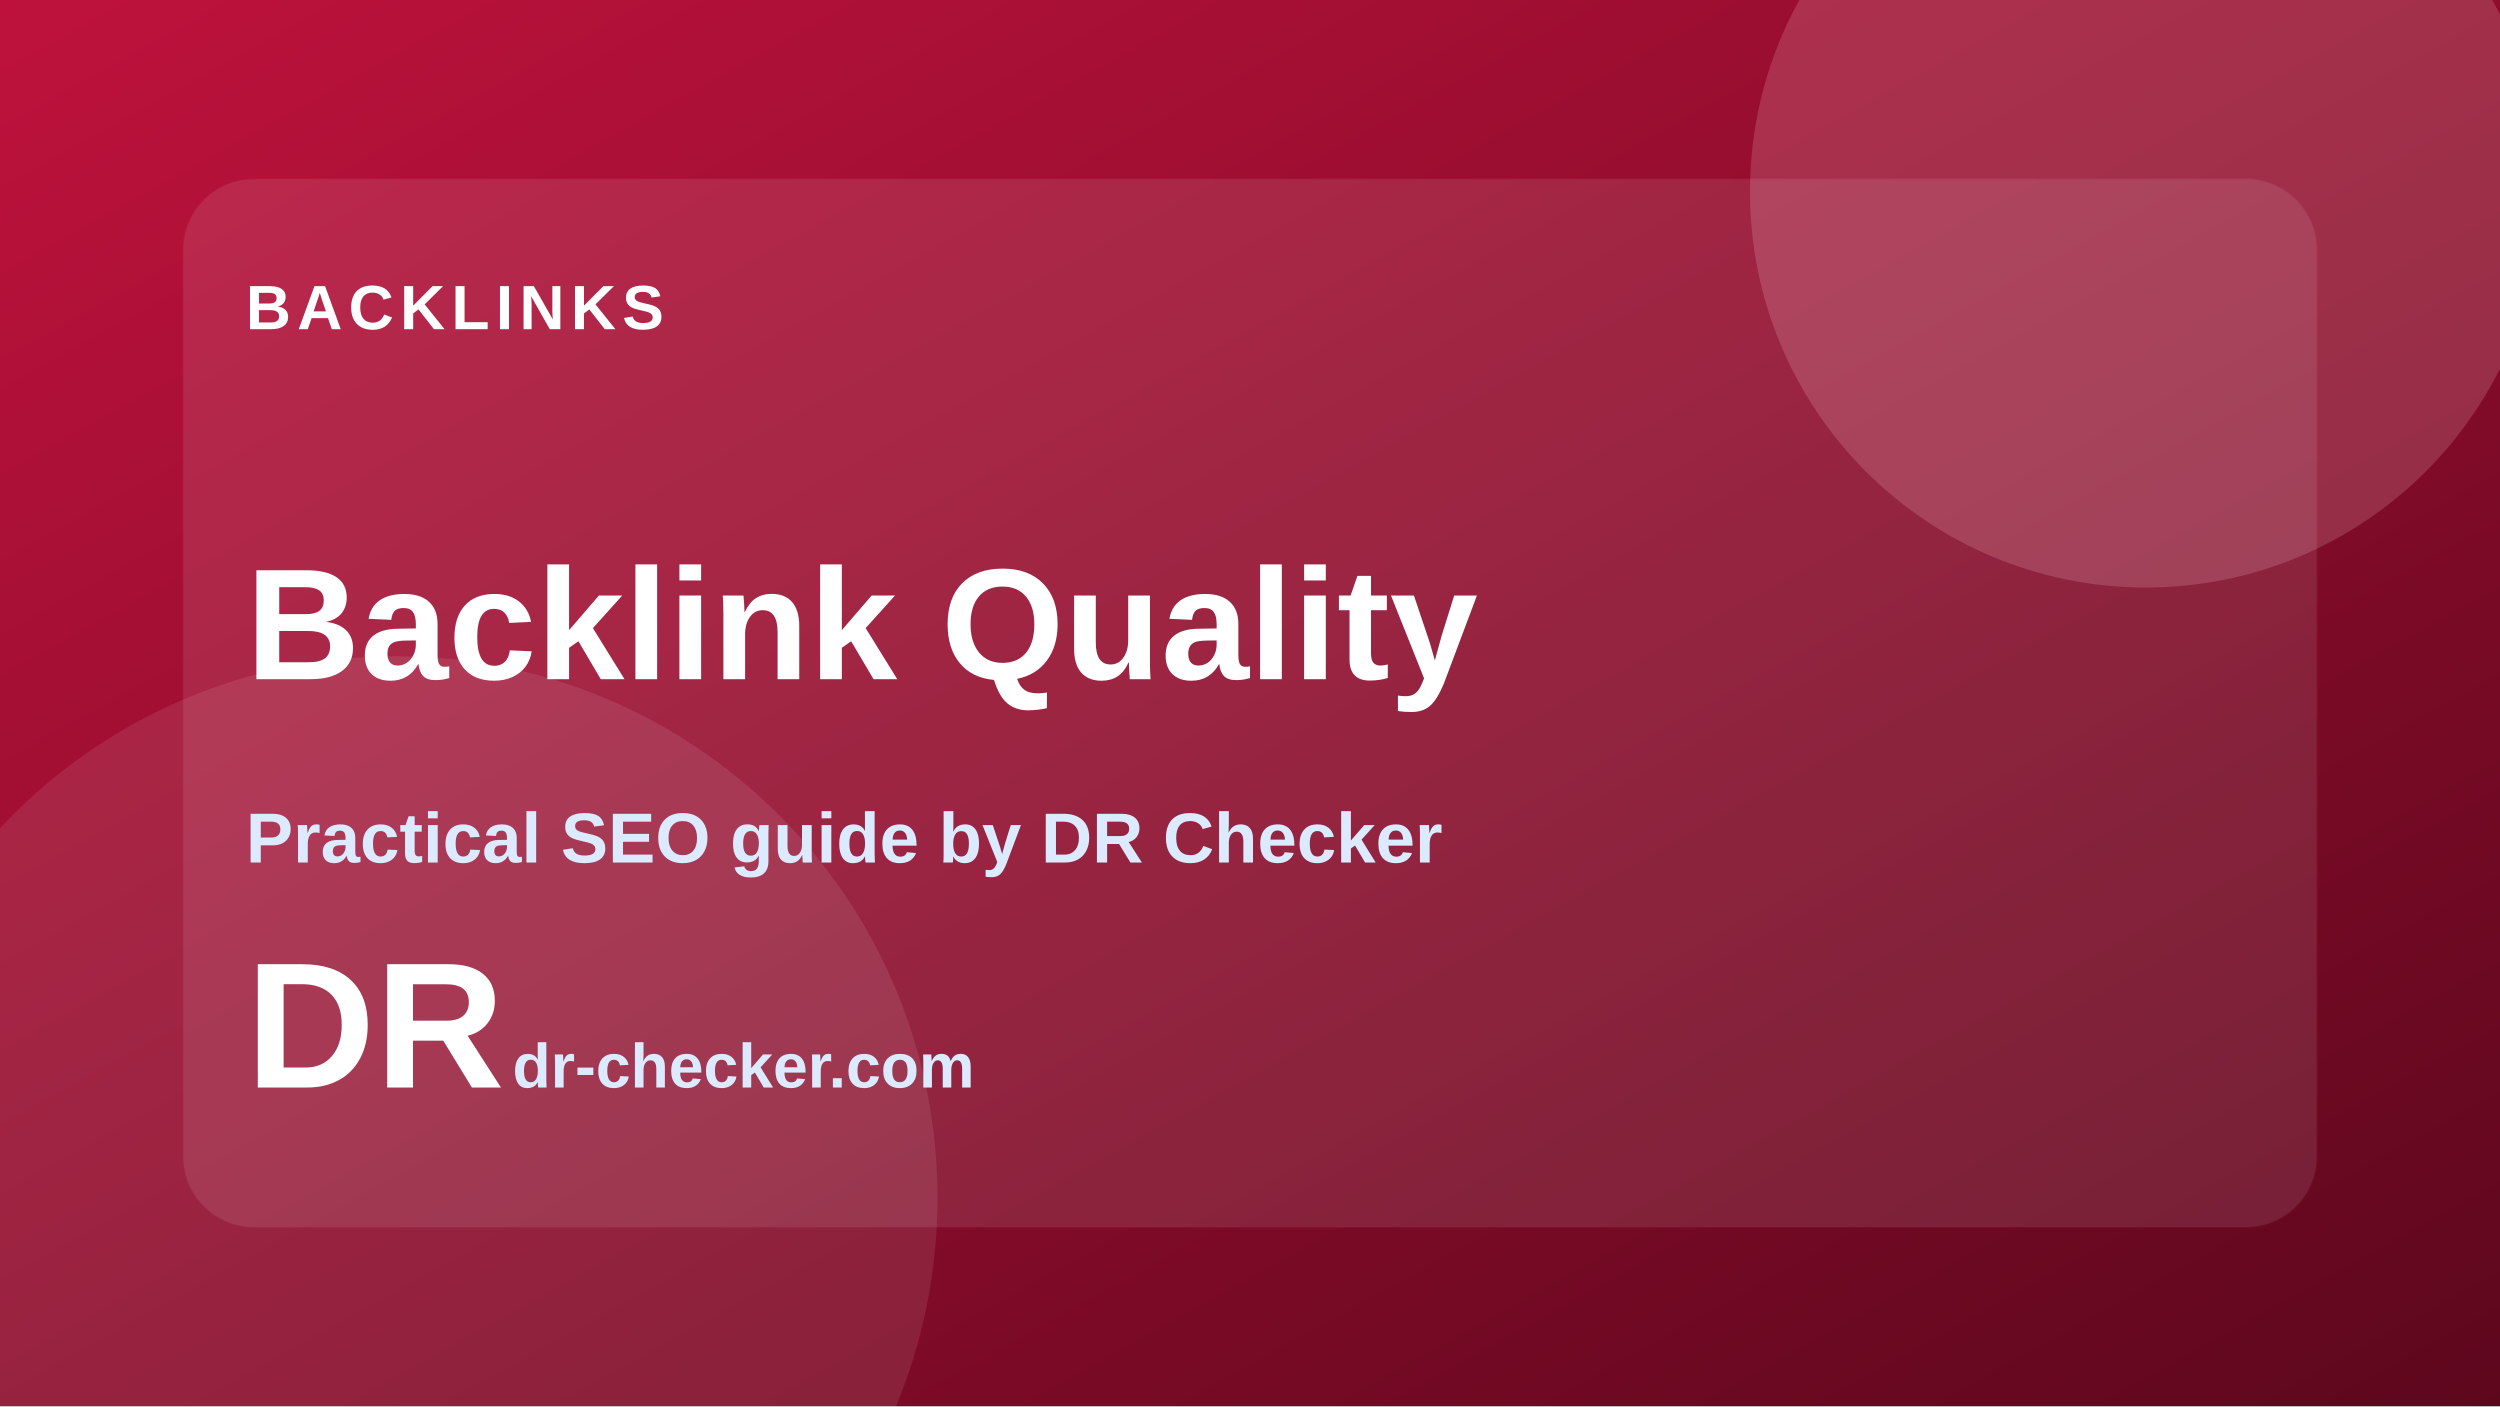
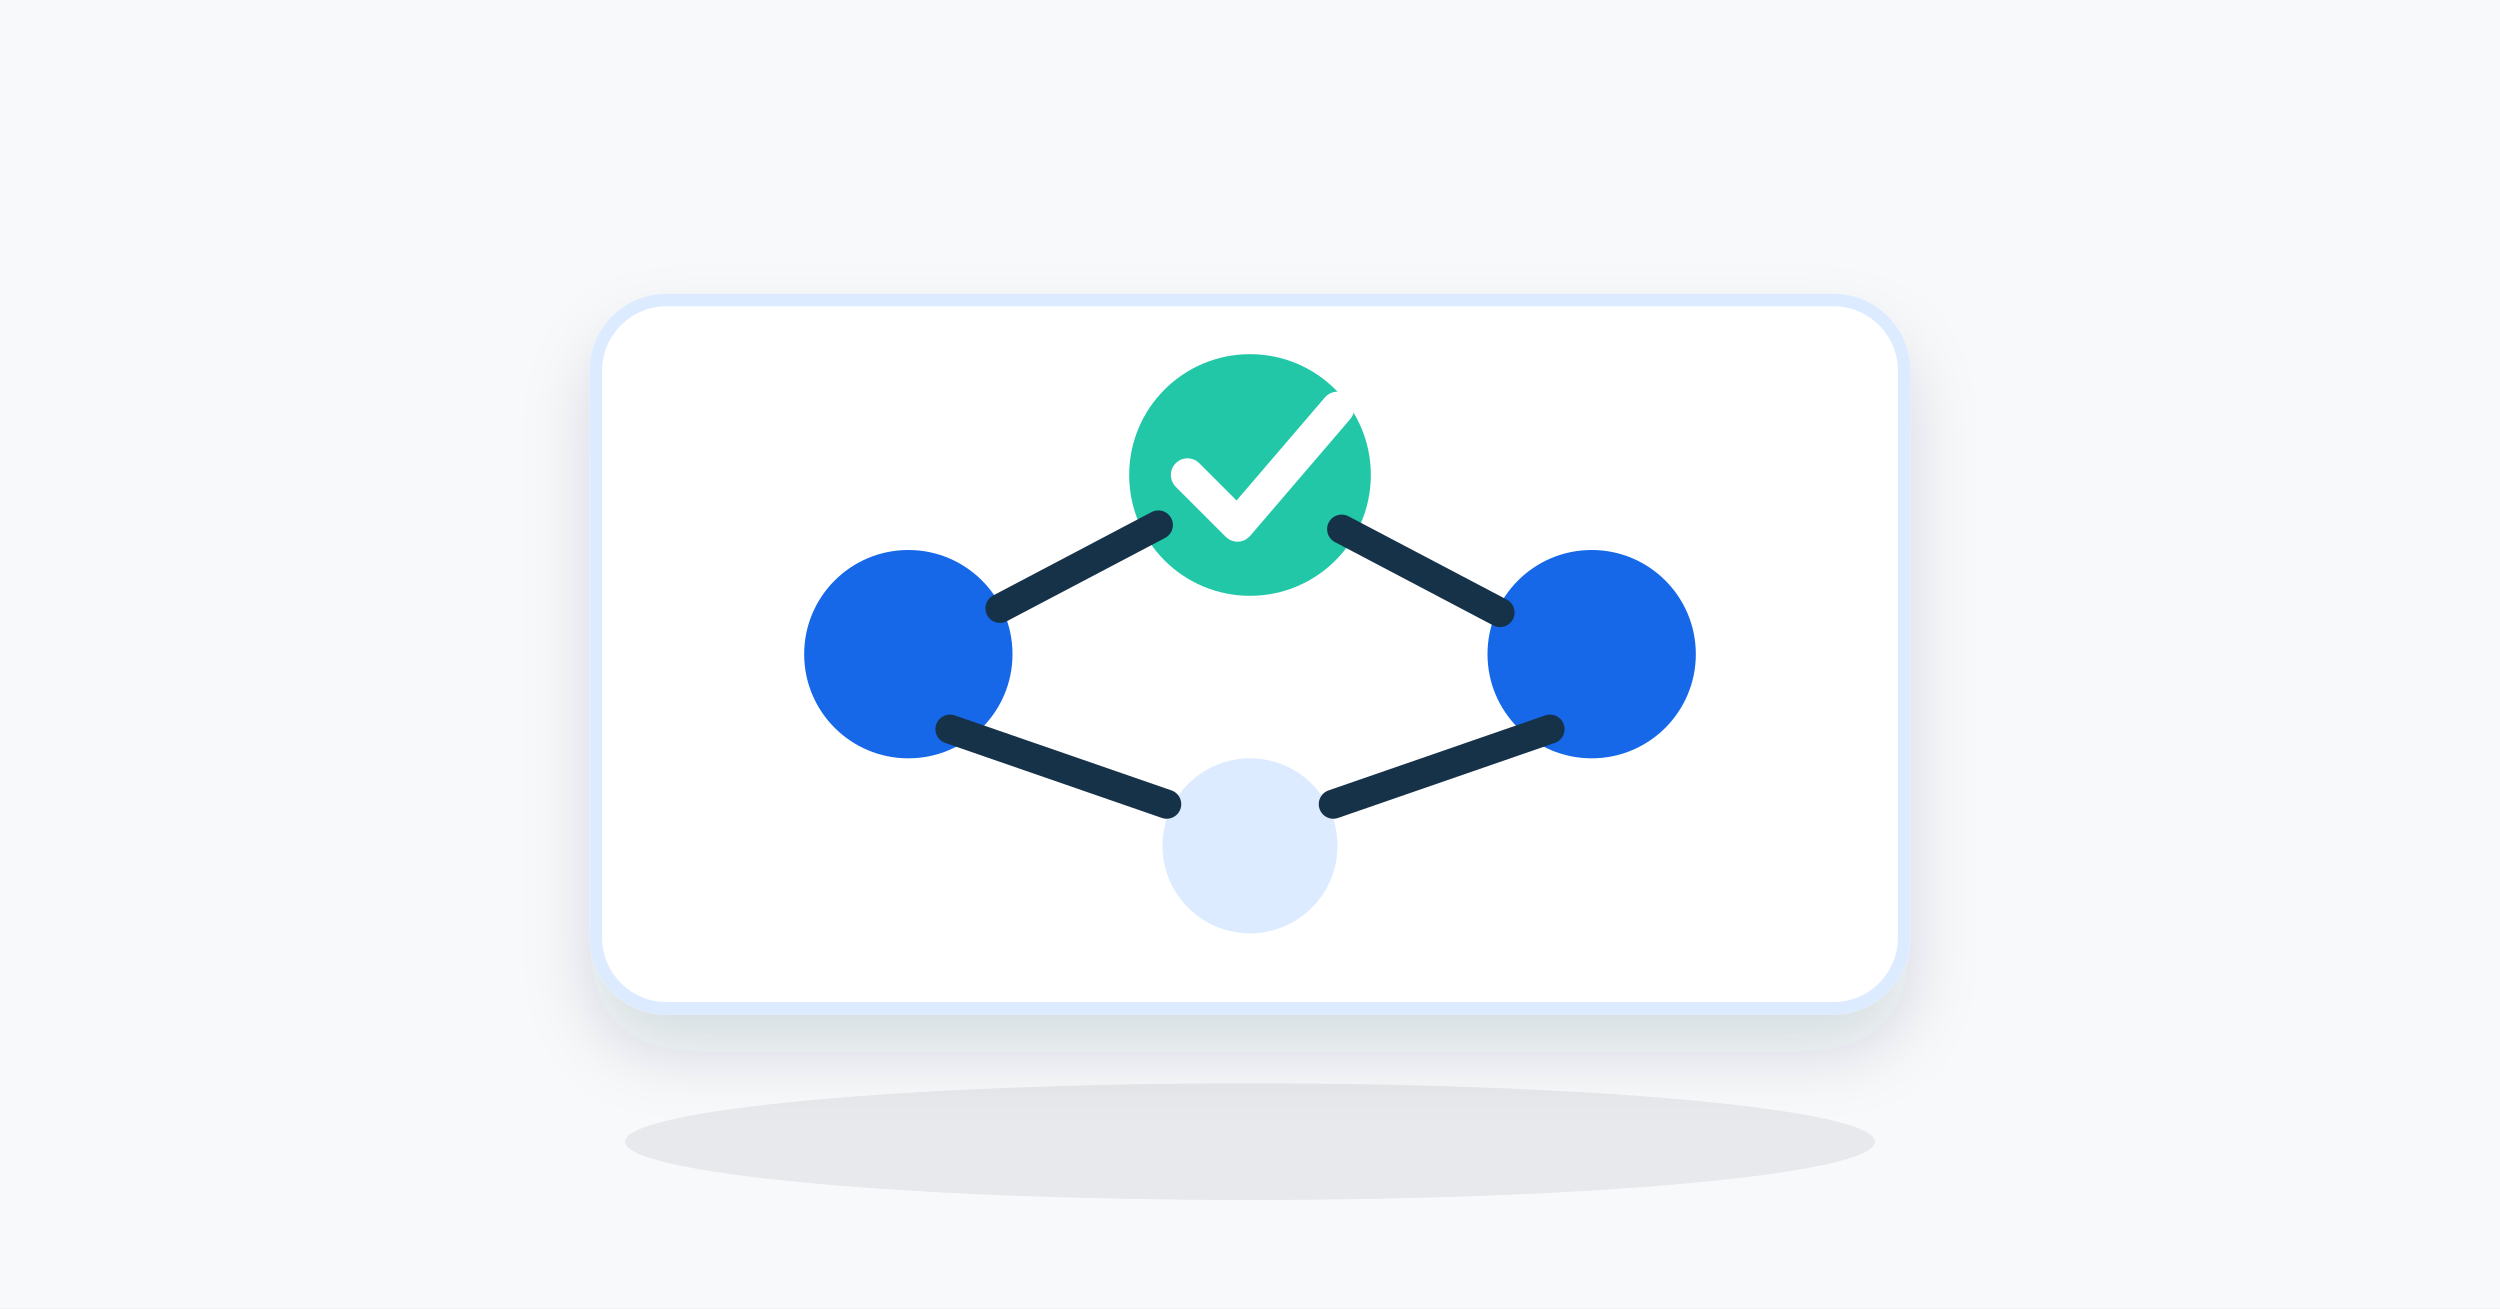
- <svg xmlns="http://www.w3.org/2000/svg" width="1200" height="675" viewBox="0 0 1200 675" role="img" aria-labelledby="title desc">
+ <svg xmlns="http://www.w3.org/2000/svg" width="1200" height="628" viewBox="0 0 1200 628">
+   <rect width="1200" height="628" fill="#F8F9FB" />
+   <ellipse cx="600" cy="548" rx="300" ry="28" fill="#18324A" opacity=".08" />
  <defs>
-     <linearGradient id="g" x1="0" y1="0" x2="1" y2="1">
-       <stop offset="0" stop-color="#be123c" />
-       <stop offset="1" stop-color="#5d071d" />
-     </linearGradient>
+     <filter id="s" x="-20%" y="-20%" width="140%" height="150%">
+       <feDropShadow dx="0" dy="18" stdDeviation="16" flood-color="#18324A" flood-opacity=".14" />
+     </filter>
  </defs>
-   <rect width="1200" height="675" fill="url(#g)" />
-   <circle cx="1030" cy="92" r="190" fill="#fecdd3" opacity=".18" />
-   <circle cx="190" cy="575" r="260" fill="#ffffff" opacity=".09" />
-   <rect x="88" y="86" width="1024" height="503" rx="34" fill="#ffffff" opacity=".10" stroke="#ffffff" stroke-opacity=".24" />
-   <text x="118" y="158" fill="#ffffff" font-family="Arial, Helvetica, sans-serif" font-size="30" font-weight="600" letter-spacing="3">BACKLINKS</text>
-   <text x="118" y="326" fill="#ffffff" font-family="Arial, Helvetica, sans-serif" font-size="76" font-weight="900">Backlink Quality</text>
-   <text x="118" y="414" fill="#dbeafe" font-family="Arial, Helvetica, sans-serif" font-size="34" font-weight="700">Practical SEO guide by DR Checker</text>
-   <text x="118" y="522" fill="#ffffff" font-family="Arial, Helvetica, sans-serif" font-size="86" font-weight="900">DR</text>
-   <text x="246" y="522" fill="#dbeafe" font-family="Arial, Helvetica, sans-serif" font-size="30" font-weight="600">dr-checker.com</text>
+   <g filter="url(#s)">
+     <rect x="286" y="144" width="628" height="340" rx="34" fill="#fff" stroke="#DCEBFF" stroke-width="6" />
+     <circle cx="436" cy="314" r="50" fill="#1368E9" />
+     <circle cx="600" cy="228" r="58" fill="#20C7A8" />
+     <circle cx="764" cy="314" r="50" fill="#1368E9" />
+     <circle cx="600" cy="406" r="42" fill="#DCEBFF" />
+     <path d="M480 292l76-40M644 254l76 40M456 350l104 36M640 386l104-36" stroke="#18324A" stroke-width="14" stroke-linecap="round" />
+     <path d="M570 228l24 24 48-56" fill="none" stroke="#fff" stroke-width="16" stroke-linecap="round" stroke-linejoin="round" />
+   </g>
</svg>
